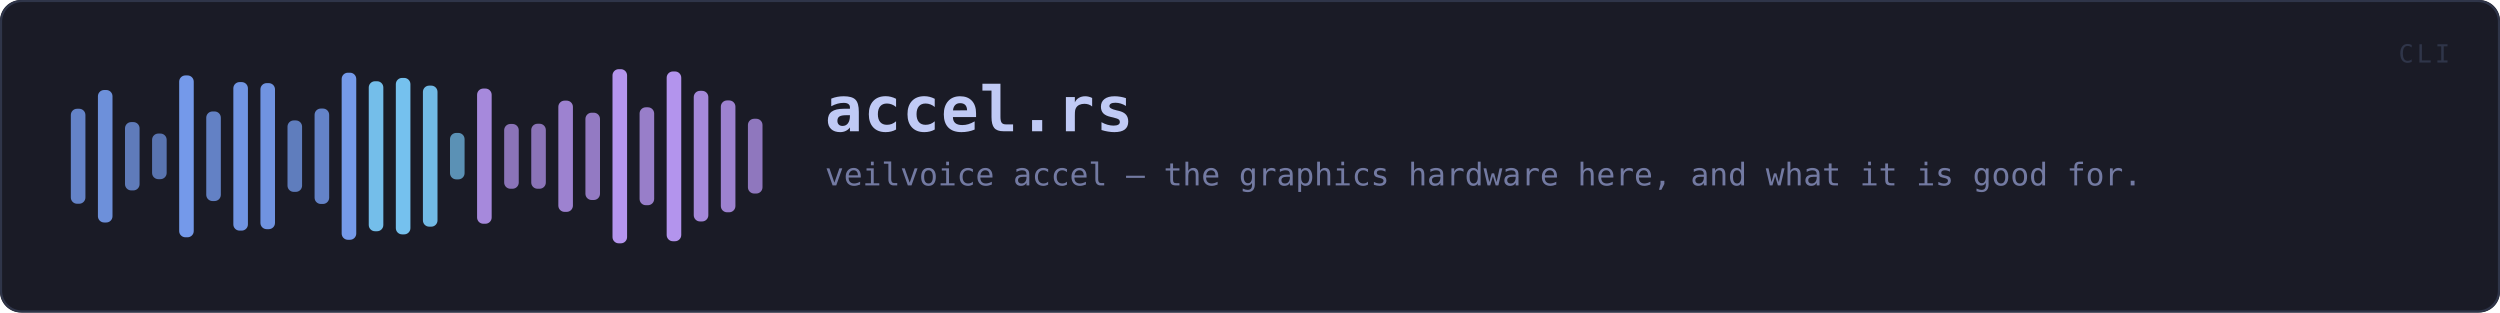
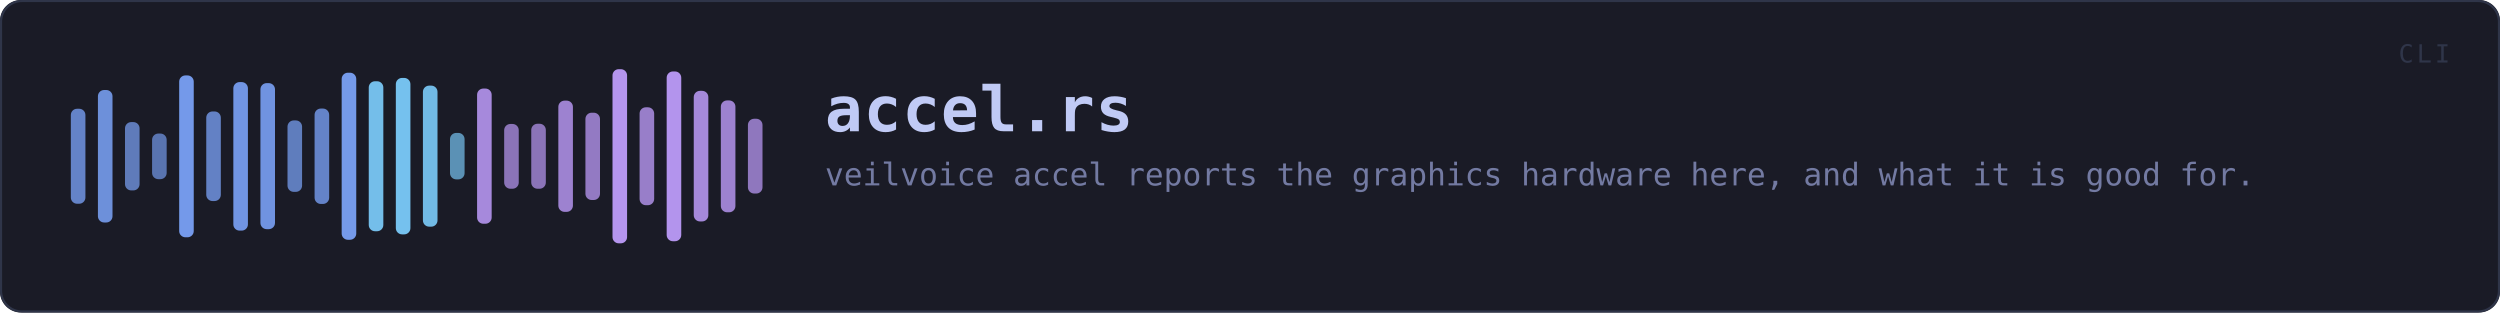
<svg xmlns="http://www.w3.org/2000/svg" viewBox="0 0 1200 150" width="1200" height="150" role="img" aria-label="accel.rs">
  <rect x="0" y="0" width="1200" height="150" rx="10" fill="#1a1b26" />
  <rect x="0.5" y="0.5" width="1199" height="149" rx="10" fill="none" stroke="#2f3549" />
  <rect x="34.0" y="52.2" width="7.0" height="45.6" rx="3" fill="#7aa2f7" opacity="0.77" />
  <rect x="47.0" y="43.2" width="7.0" height="63.6" rx="3" fill="#7aa2f7" opacity="0.86" />
  <rect x="60.0" y="58.6" width="7.0" height="32.8" rx="3" fill="#7aa2f7" opacity="0.71" />
  <rect x="73.0" y="64.1" width="7.0" height="21.9" rx="3" fill="#7aa2f7" opacity="0.66" />
  <rect x="86.0" y="36.2" width="7.0" height="77.7" rx="3" fill="#7aa2f7" opacity="0.93" />
  <rect x="99.0" y="53.5" width="7.0" height="43.0" rx="3" fill="#7aa2f7" opacity="0.76" />
  <rect x="112.0" y="39.4" width="7.0" height="71.3" rx="3" fill="#7aa2f7" opacity="0.90" />
  <rect x="125.0" y="39.9" width="7.0" height="70.1" rx="3" fill="#7aa2f7" opacity="0.89" />
  <rect x="138.0" y="57.8" width="7.0" height="34.3" rx="3" fill="#7aa2f7" opacity="0.72" />
  <rect x="151.0" y="52.1" width="7.0" height="45.8" rx="3" fill="#7aa2f7" opacity="0.77" />
  <rect x="164.0" y="34.9" width="7.0" height="80.2" rx="3" fill="#7aa2f7" opacity="0.94" />
  <rect x="177.0" y="39.0" width="7.0" height="72.0" rx="3" fill="#7dcfff" opacity="0.90" />
  <rect x="190.0" y="37.4" width="7.0" height="75.1" rx="3" fill="#7dcfff" opacity="0.92" />
  <rect x="203.0" y="41.1" width="7.0" height="67.7" rx="3" fill="#7dcfff" opacity="0.88" />
  <rect x="216.0" y="63.8" width="7.0" height="22.3" rx="3" fill="#7dcfff" opacity="0.66" />
  <rect x="229.0" y="42.5" width="7.0" height="64.9" rx="3" fill="#bb9af7" opacity="0.87" />
  <rect x="242.0" y="59.5" width="7.0" height="31.1" rx="3" fill="#bb9af7" opacity="0.70" />
  <rect x="255.0" y="59.4" width="7.0" height="31.2" rx="3" fill="#bb9af7" opacity="0.70" />
  <rect x="268.0" y="48.3" width="7.0" height="53.4" rx="3" fill="#bb9af7" opacity="0.81" />
  <rect x="281.0" y="54.1" width="7.0" height="41.9" rx="3" fill="#bb9af7" opacity="0.75" />
  <rect x="294.0" y="33.2" width="7.0" height="83.6" rx="3" fill="#bb9af7" opacity="0.96" />
  <rect x="307.0" y="51.5" width="7.0" height="47.0" rx="3" fill="#bb9af7" opacity="0.78" />
  <rect x="320.0" y="34.3" width="7.0" height="81.5" rx="3" fill="#bb9af7" opacity="0.95" />
  <rect x="333.0" y="43.6" width="7.0" height="62.7" rx="3" fill="#bb9af7" opacity="0.86" />
  <rect x="346.0" y="48.2" width="7.0" height="53.7" rx="3" fill="#bb9af7" opacity="0.81" />
  <rect x="359.0" y="57.0" width="7.0" height="35.9" rx="3" fill="#bb9af7" opacity="0.73" />
  <text x="396.0" y="63.0" font-family="ui-monospace, SFMono-Regular, Menlo, Consolas, monospace" font-size="30" font-weight="700" fill="#c0caf5" letter-spacing="0.5">accel.rs</text>
-   <text x="396.0" y="89.0" font-family="ui-monospace, SFMono-Regular, Menlo, Consolas, monospace" font-size="15" fill="#737aa2">veilvoice accel — the graphics hardware here, and what it is good for.</text>
+   <text x="396.0" y="89.0" font-family="ui-monospace, SFMono-Regular, Menlo, Consolas, monospace" font-size="15" fill="#737aa2">veilvoice accel reports the graphics hardware here, and what it is good for.</text>
  <text x="1176" y="30" font-family="ui-monospace, SFMono-Regular, Menlo, Consolas, monospace" font-size="12" fill="#2f3549" text-anchor="end" letter-spacing="1.5">CLI</text>
</svg>
